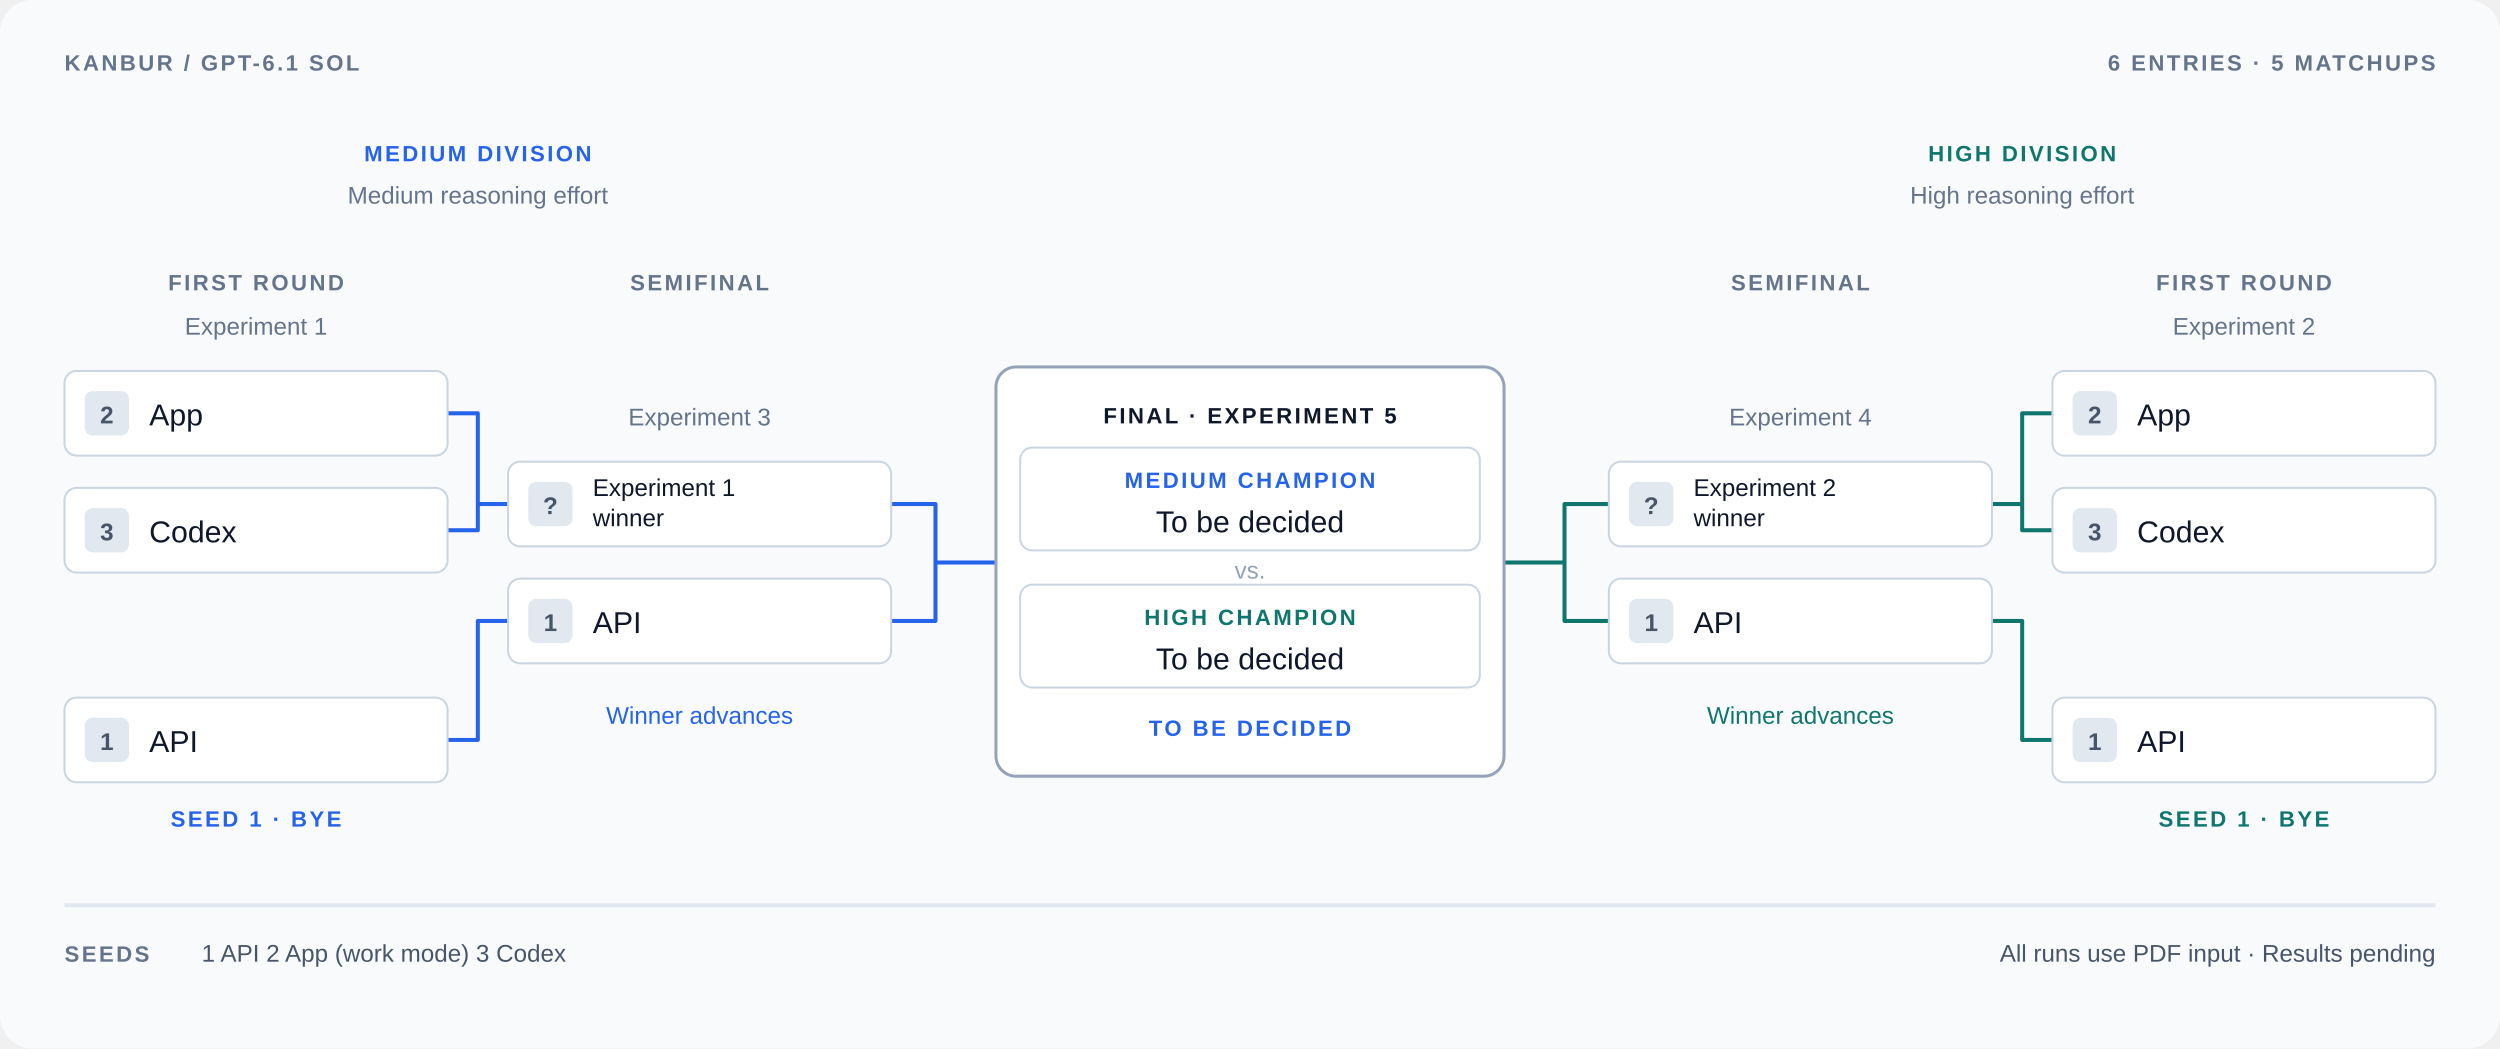
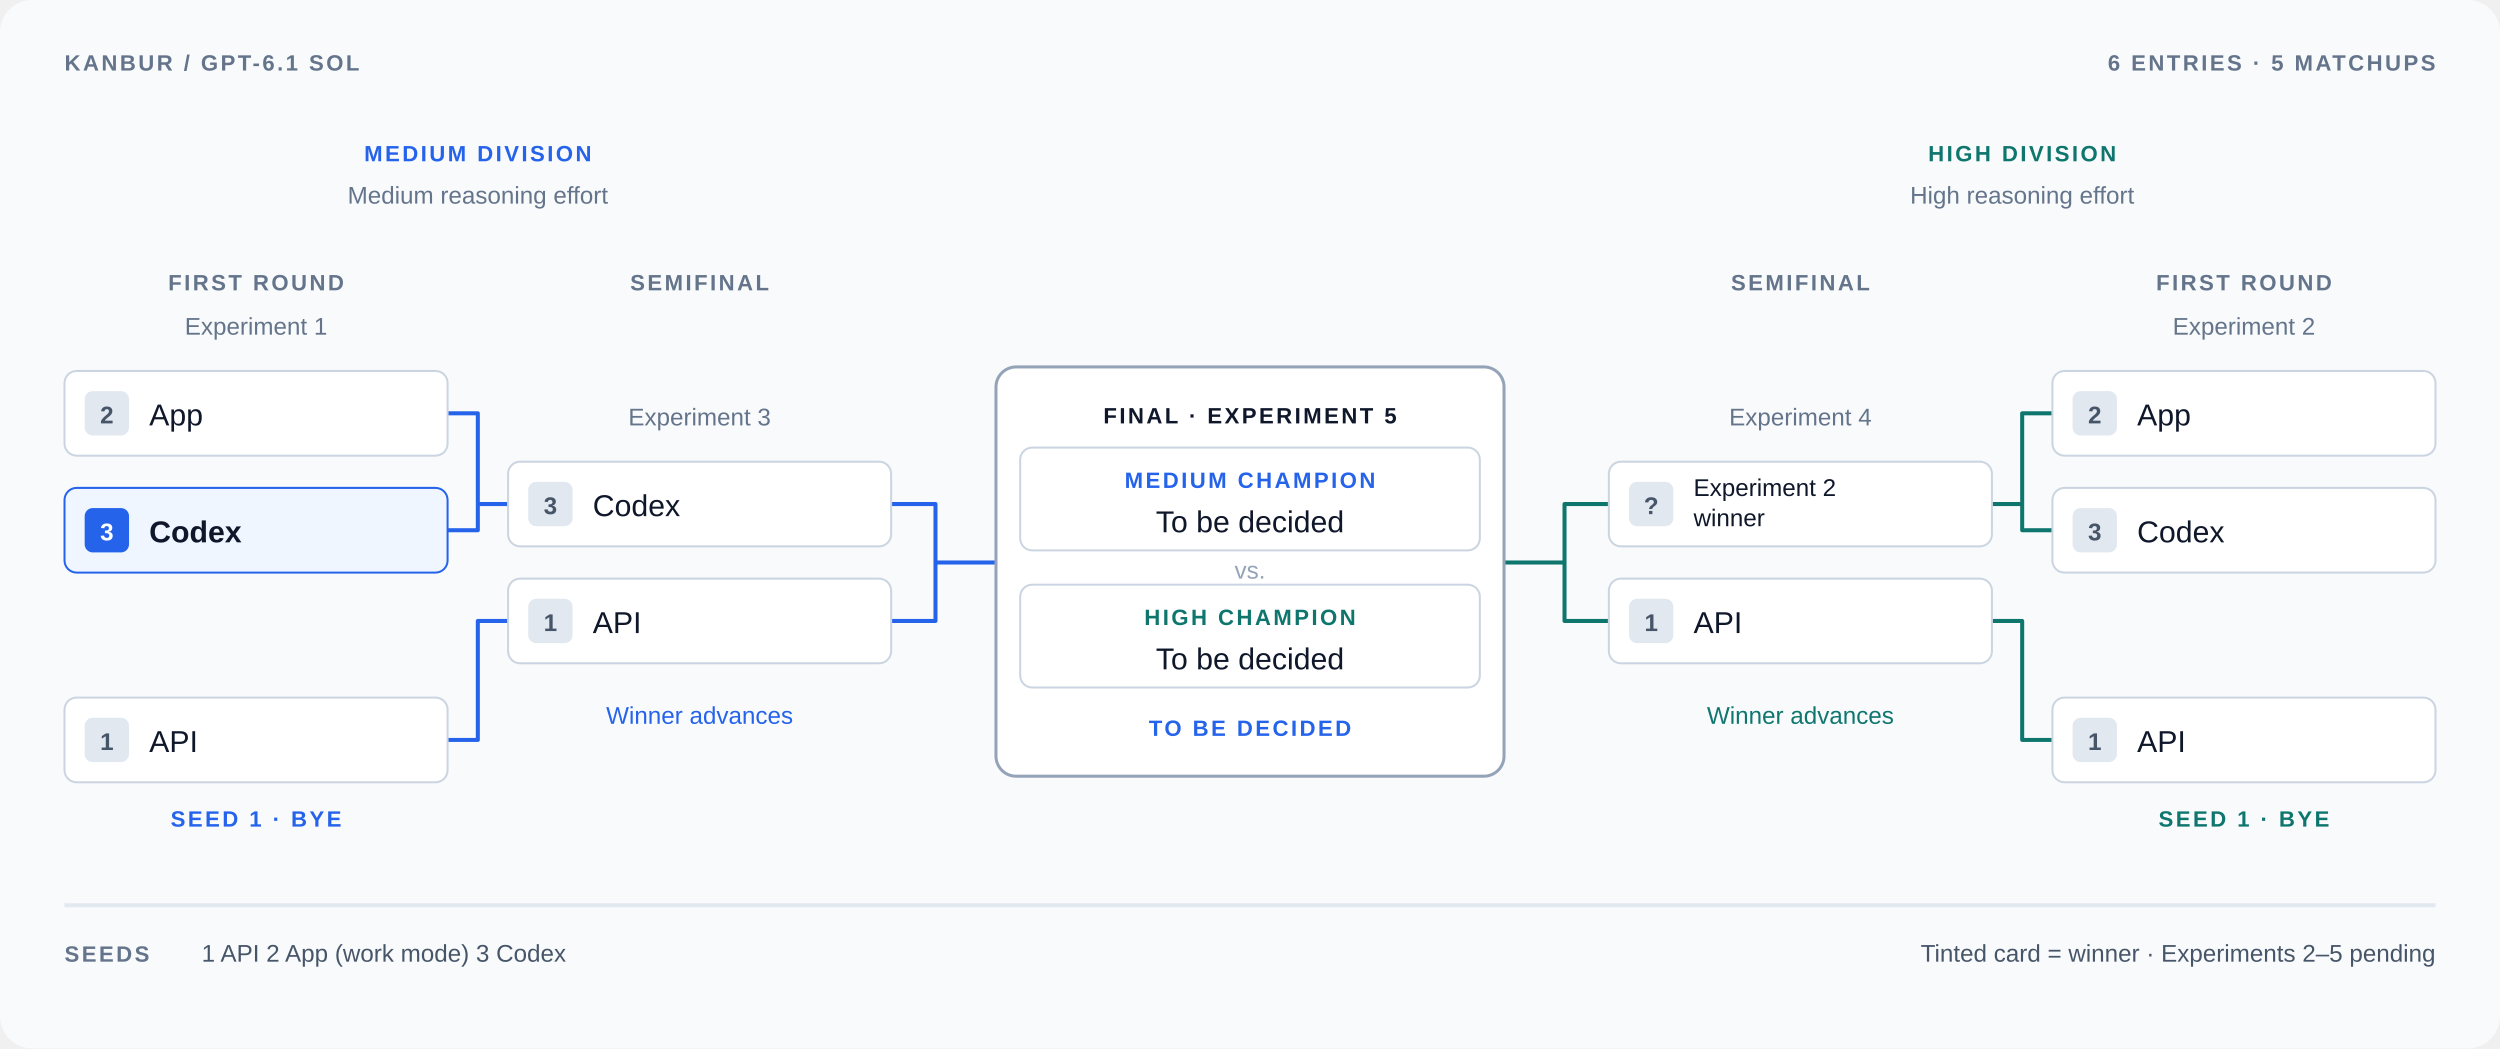
<svg xmlns="http://www.w3.org/2000/svg" width="1240" height="520" viewBox="0 0 1240 520" role="img" aria-labelledby="title desc">
  <rect width="1240" height="520" rx="16" fill="#f8fafc" />
  <style>text { font-family: -apple-system, BlinkMacSystemFont, 'Segoe UI', Arial, sans-serif; } .label { font-size: 11px; font-weight: 700; letter-spacing: 1.2px; } .name { font-size: 15px; } .note { font-size: 12px; }</style>
  <text x="32" y="35" fill="#64748b" class="label" text-anchor="start" font-weight="400">KANBUR / GPT-6.1 SOL</text>
  <text x="1208" y="35" fill="#64748b" class="label" text-anchor="end" font-weight="400">6 ENTRIES  ·  5 MATCHUPS</text>
  <text x="237" y="80" fill="#2563eb" class="label" text-anchor="middle" font-weight="400">MEDIUM DIVISION</text>
  <text x="237" y="101" fill="#64748b" class="note" text-anchor="middle" font-weight="400">Medium reasoning effort</text>
  <text x="127" y="144" fill="#64748b" class="label" text-anchor="middle" font-weight="400">FIRST ROUND</text>
  <text x="347" y="144" fill="#64748b" class="label" text-anchor="middle" font-weight="400">SEMIFINAL</text>
  <text x="127" y="166" fill="#64748b" class="note" text-anchor="middle" font-weight="400">Experiment 1</text>
  <text x="347" y="211" fill="#64748b" class="note" text-anchor="middle" font-weight="400">Experiment 3</text>
  <path d="M 222 205 H 237 V 250 H 252 M 222 263 H 237 V 250" fill="none" stroke="#2563eb" stroke-width="2" stroke-linejoin="round" />
  <path d="M 222 367 H 237 V 308 H 252" fill="none" stroke="#2563eb" stroke-width="2" stroke-linejoin="round" />
  <path d="M 442 250 H 464 V 279 H 494 M 442 308 H 464 V 279" fill="none" stroke="#2563eb" stroke-width="2" stroke-linejoin="round" />
  <rect x="32" y="184" width="190" height="42" rx="6" fill="#ffffff" stroke="#cbd5e1" />
  <rect x="42" y="194" width="22" height="22" rx="4" fill="#e2e8f0" />
  <text x="53" y="210" fill="#475569" class="note" text-anchor="middle" font-weight="700">2</text>
  <text x="74" y="211" fill="#0f172a" class="name" text-anchor="start" font-weight="400">App</text>
-   <rect x="32" y="242" width="190" height="42" rx="6" fill="#ffffff" stroke="#cbd5e1" />
-   <rect x="42" y="252" width="22" height="22" rx="4" fill="#e2e8f0" />
-   <text x="53" y="268" fill="#475569" class="note" text-anchor="middle" font-weight="700">3</text>
-   <text x="74" y="269" fill="#0f172a" class="name" text-anchor="start" font-weight="400">Codex</text>
+   <rect x="32" y="242" width="190" height="42" rx="6" fill="#eff6ff" stroke="#2563eb" />
+   <rect x="42" y="252" width="22" height="22" rx="4" fill="#2563eb" />
+   <text x="53" y="268" fill="#ffffff" class="note" text-anchor="middle" font-weight="700">3</text>
+   <text x="74" y="269" fill="#0f172a" class="name" text-anchor="start" font-weight="600">Codex</text>
  <rect x="32" y="346" width="190" height="42" rx="6" fill="#ffffff" stroke="#cbd5e1" />
  <rect x="42" y="356" width="22" height="22" rx="4" fill="#e2e8f0" />
  <text x="53" y="372" fill="#475569" class="note" text-anchor="middle" font-weight="700">1</text>
  <text x="74" y="373" fill="#0f172a" class="name" text-anchor="start" font-weight="400">API</text>
  <text x="127" y="410" fill="#2563eb" class="label" text-anchor="middle" font-weight="400">SEED 1 · BYE</text>
  <rect x="252" y="229" width="190" height="42" rx="6" fill="#ffffff" stroke="#cbd5e1" />
  <rect x="262" y="239" width="22" height="22" rx="4" fill="#e2e8f0" />
-   <text x="273" y="255" fill="#475569" class="note" text-anchor="middle" font-weight="700">?</text>
-   <text x="294" y="246" fill="#0f172a" class="note" text-anchor="start" font-weight="400">
-     <tspan x="294">Experiment 1</tspan>
-     <tspan x="294" dy="15">winner</tspan>
-   </text>
+   <text x="273" y="255" fill="#475569" class="note" text-anchor="middle" font-weight="700">3</text>
+   <text x="294" y="256" fill="#0f172a" class="name" text-anchor="start" font-weight="400">Codex</text>
  <rect x="252" y="287" width="190" height="42" rx="6" fill="#ffffff" stroke="#cbd5e1" />
  <rect x="262" y="297" width="22" height="22" rx="4" fill="#e2e8f0" />
  <text x="273" y="313" fill="#475569" class="note" text-anchor="middle" font-weight="700">1</text>
  <text x="294" y="314" fill="#0f172a" class="name" text-anchor="start" font-weight="400">API</text>
  <text x="347" y="359" fill="#2563eb" class="note" text-anchor="middle" font-weight="400">Winner advances</text>
  <text x="1003" y="80" fill="#0f766e" class="label" text-anchor="middle" font-weight="400">HIGH DIVISION</text>
  <text x="1003" y="101" fill="#64748b" class="note" text-anchor="middle" font-weight="400">High reasoning effort</text>
  <text x="1113" y="144" fill="#64748b" class="label" text-anchor="middle" font-weight="400">FIRST ROUND</text>
  <text x="893" y="144" fill="#64748b" class="label" text-anchor="middle" font-weight="400">SEMIFINAL</text>
  <text x="1113" y="166" fill="#64748b" class="note" text-anchor="middle" font-weight="400">Experiment 2</text>
  <text x="893" y="211" fill="#64748b" class="note" text-anchor="middle" font-weight="400">Experiment 4</text>
  <path d="M 1018 205 H 1003 V 250 H 988 M 1018 263 H 1003 V 250" fill="none" stroke="#0f766e" stroke-width="2" stroke-linejoin="round" />
  <path d="M 1018 367 H 1003 V 308 H 988" fill="none" stroke="#0f766e" stroke-width="2" stroke-linejoin="round" />
  <path d="M 798 250 H 776 V 279 H 746 M 798 308 H 776 V 279" fill="none" stroke="#0f766e" stroke-width="2" stroke-linejoin="round" />
  <rect x="1018" y="184" width="190" height="42" rx="6" fill="#ffffff" stroke="#cbd5e1" />
  <rect x="1028" y="194" width="22" height="22" rx="4" fill="#e2e8f0" />
  <text x="1039" y="210" fill="#475569" class="note" text-anchor="middle" font-weight="700">2</text>
  <text x="1060" y="211" fill="#0f172a" class="name" text-anchor="start" font-weight="400">App</text>
  <rect x="1018" y="242" width="190" height="42" rx="6" fill="#ffffff" stroke="#cbd5e1" />
  <rect x="1028" y="252" width="22" height="22" rx="4" fill="#e2e8f0" />
  <text x="1039" y="268" fill="#475569" class="note" text-anchor="middle" font-weight="700">3</text>
  <text x="1060" y="269" fill="#0f172a" class="name" text-anchor="start" font-weight="400">Codex</text>
  <rect x="1018" y="346" width="190" height="42" rx="6" fill="#ffffff" stroke="#cbd5e1" />
  <rect x="1028" y="356" width="22" height="22" rx="4" fill="#e2e8f0" />
  <text x="1039" y="372" fill="#475569" class="note" text-anchor="middle" font-weight="700">1</text>
  <text x="1060" y="373" fill="#0f172a" class="name" text-anchor="start" font-weight="400">API</text>
  <text x="1113" y="410" fill="#0f766e" class="label" text-anchor="middle" font-weight="400">SEED 1 · BYE</text>
  <rect x="798" y="229" width="190" height="42" rx="6" fill="#ffffff" stroke="#cbd5e1" />
  <rect x="808" y="239" width="22" height="22" rx="4" fill="#e2e8f0" />
  <text x="819" y="255" fill="#475569" class="note" text-anchor="middle" font-weight="700">?</text>
  <text x="840" y="246" fill="#0f172a" class="note" text-anchor="start" font-weight="400">
    <tspan x="840">Experiment 2</tspan>
    <tspan x="840" dy="15">winner</tspan>
  </text>
  <rect x="798" y="287" width="190" height="42" rx="6" fill="#ffffff" stroke="#cbd5e1" />
  <rect x="808" y="297" width="22" height="22" rx="4" fill="#e2e8f0" />
  <text x="819" y="313" fill="#475569" class="note" text-anchor="middle" font-weight="700">1</text>
  <text x="840" y="314" fill="#0f172a" class="name" text-anchor="start" font-weight="400">API</text>
  <text x="893" y="359" fill="#0f766e" class="note" text-anchor="middle" font-weight="400">Winner advances</text>
  <rect x="494" y="182" width="252" height="203" rx="10" fill="#ffffff" stroke="#94a3b8" stroke-width="1.5" />
  <text x="620" y="210" fill="#0f172a" class="label" text-anchor="middle" font-weight="400">FINAL · EXPERIMENT 5</text>
  <rect x="506" y="222" width="228" height="51" rx="6" fill="#ffffff" stroke="#cbd5e1" />
  <text x="620" y="242" fill="#2563eb" class="label" text-anchor="middle" font-weight="400">MEDIUM CHAMPION</text>
  <text x="620" y="264" fill="#0f172a" class="name" text-anchor="middle" font-weight="400">To be decided</text>
  <text x="620" y="287" fill="#94a3b8" class="note" text-anchor="middle" font-weight="400">vs.</text>
  <rect x="506" y="290" width="228" height="51" rx="6" fill="#ffffff" stroke="#cbd5e1" />
  <text x="620" y="310" fill="#0f766e" class="label" text-anchor="middle" font-weight="400">HIGH CHAMPION</text>
  <text x="620" y="332" fill="#0f172a" class="name" text-anchor="middle" font-weight="400">To be decided</text>
  <text x="620" y="365" fill="#2563eb" class="label" text-anchor="middle" font-weight="700">TO BE DECIDED</text>
  <path d="M 32 449 H 1208" fill="none" stroke="#e2e8f0" stroke-width="2" stroke-linejoin="round" />
  <text x="32" y="477" fill="#64748b" class="label" text-anchor="start" font-weight="400">SEEDS</text>
  <text x="100" y="477" fill="#475569" class="note" text-anchor="start" font-weight="400">1  API     2  App (work mode)     3  Codex</text>
-   <text x="1208" y="477" fill="#475569" class="note" text-anchor="end" font-weight="400">All runs use PDF input · Results pending</text>
+   <text x="1208" y="477" fill="#475569" class="note" text-anchor="end" font-weight="400">Tinted card = winner · Experiments 2–5 pending</text>
</svg>
